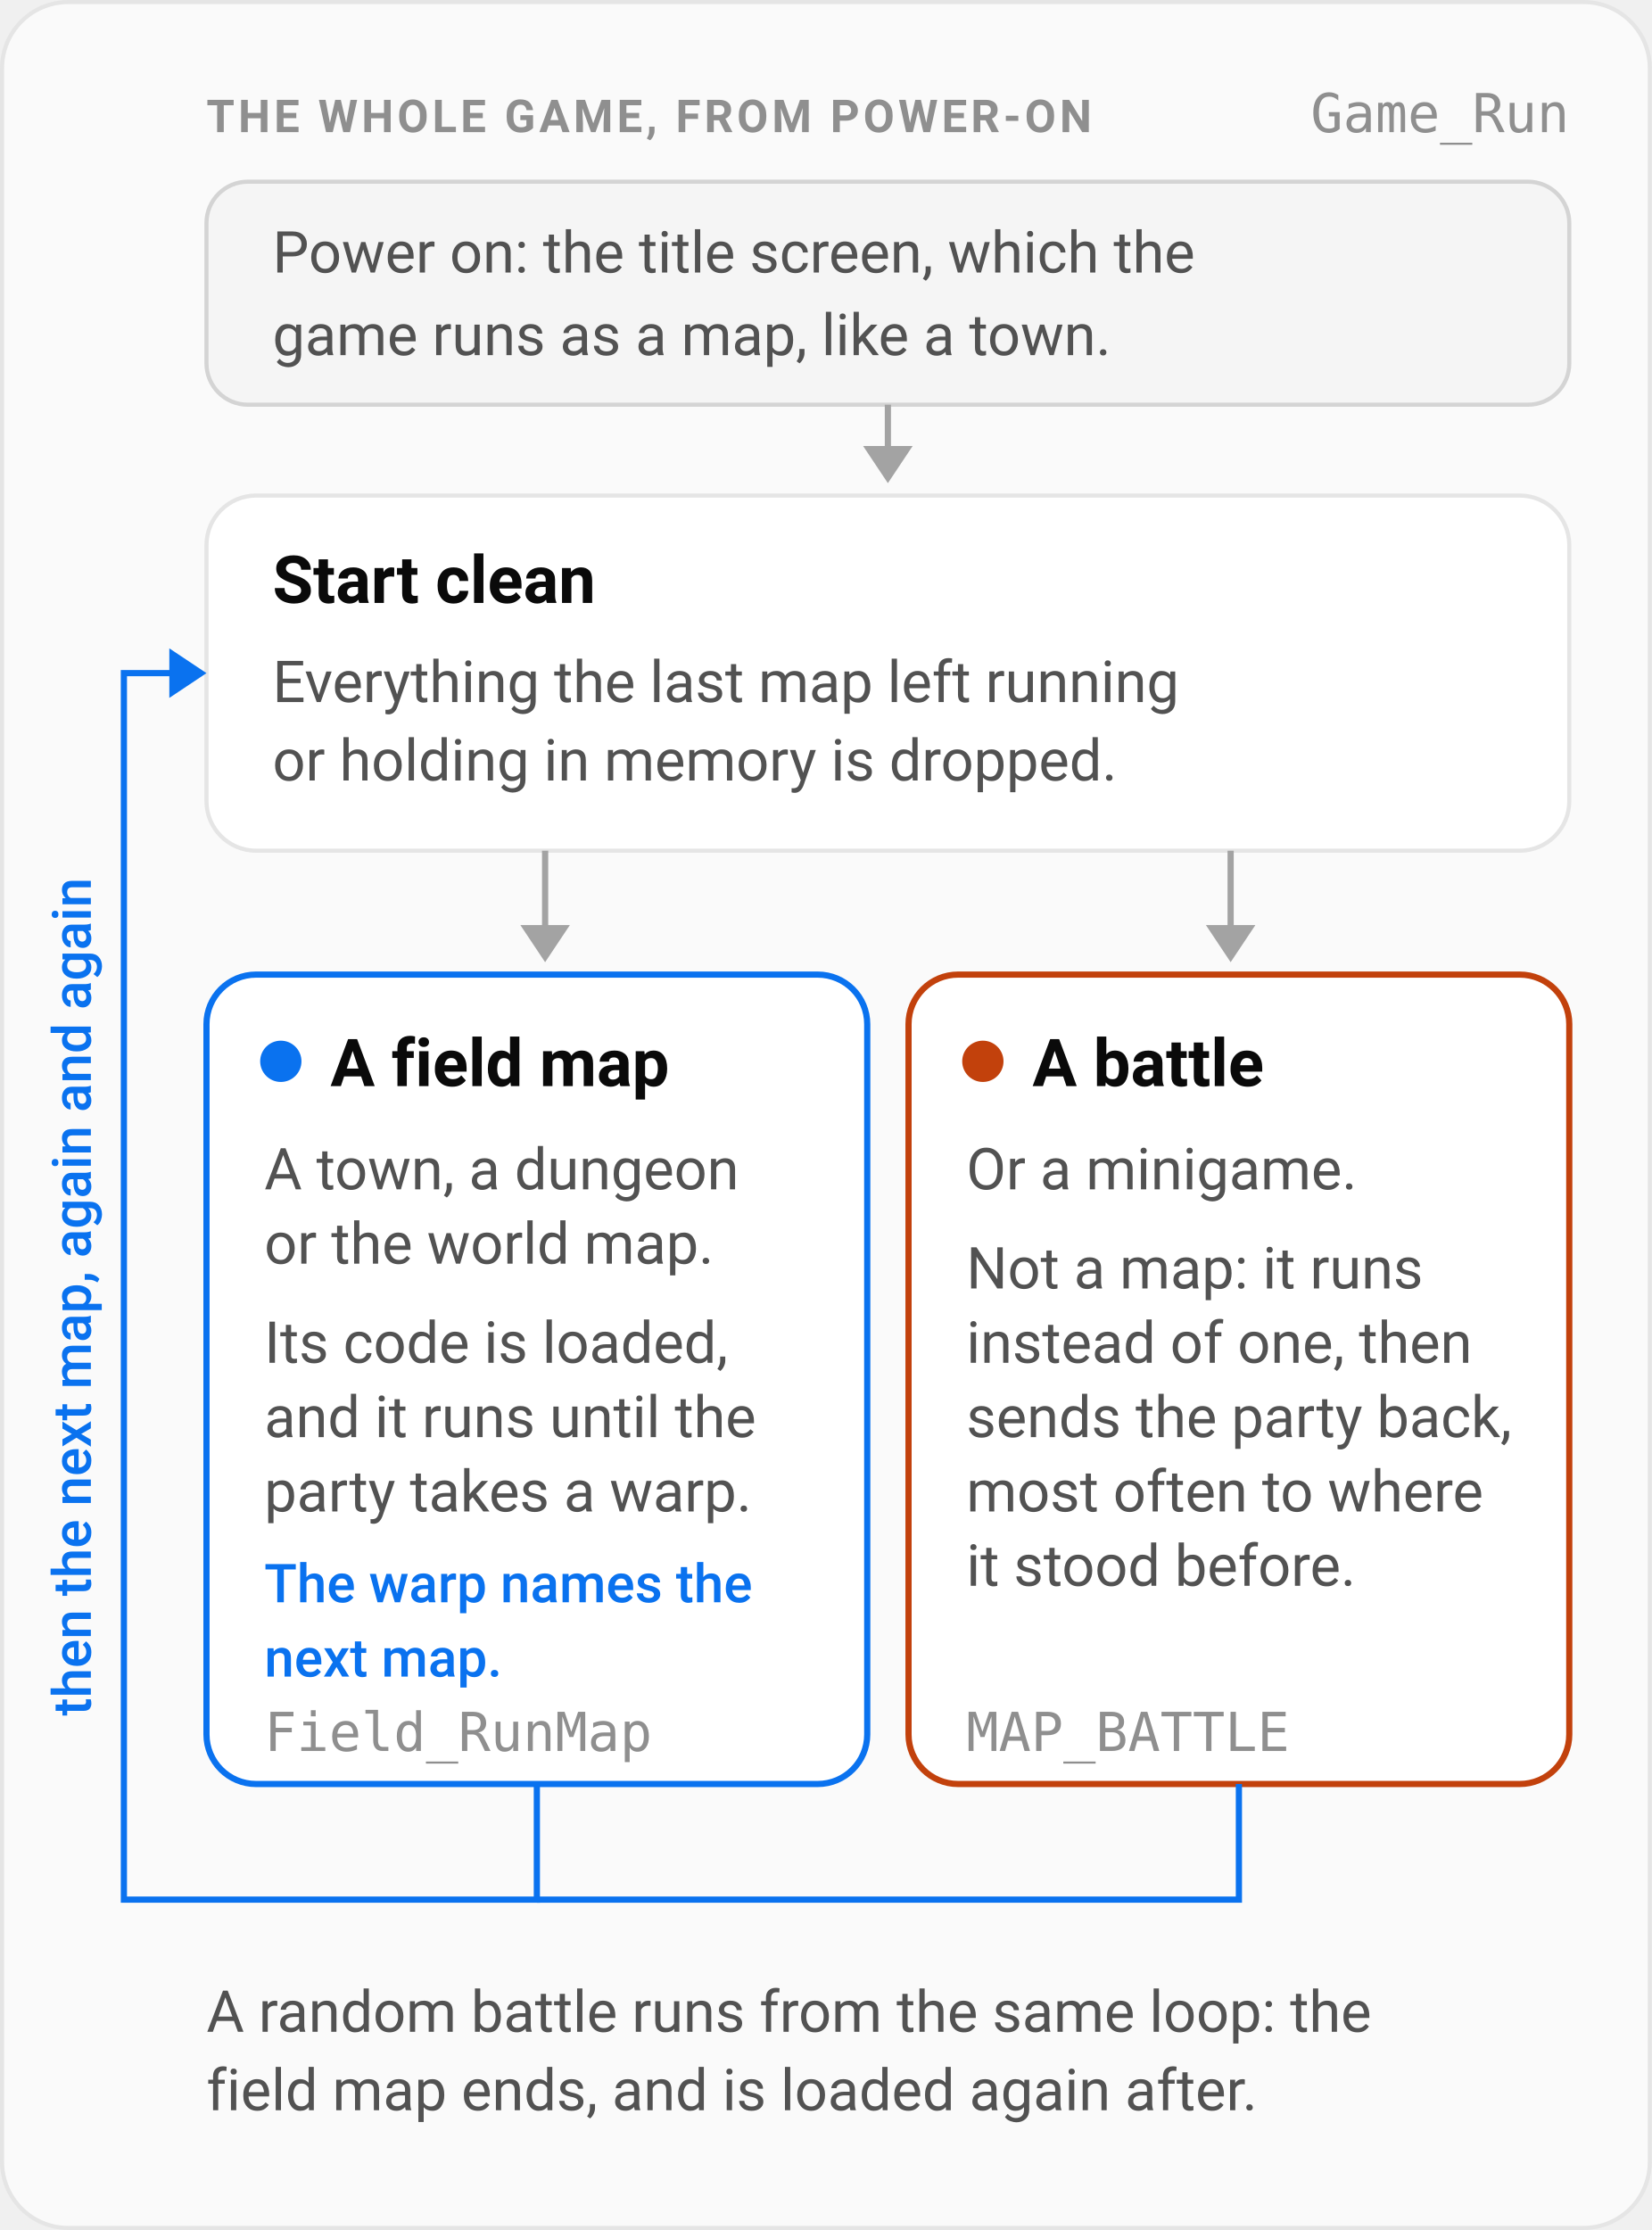
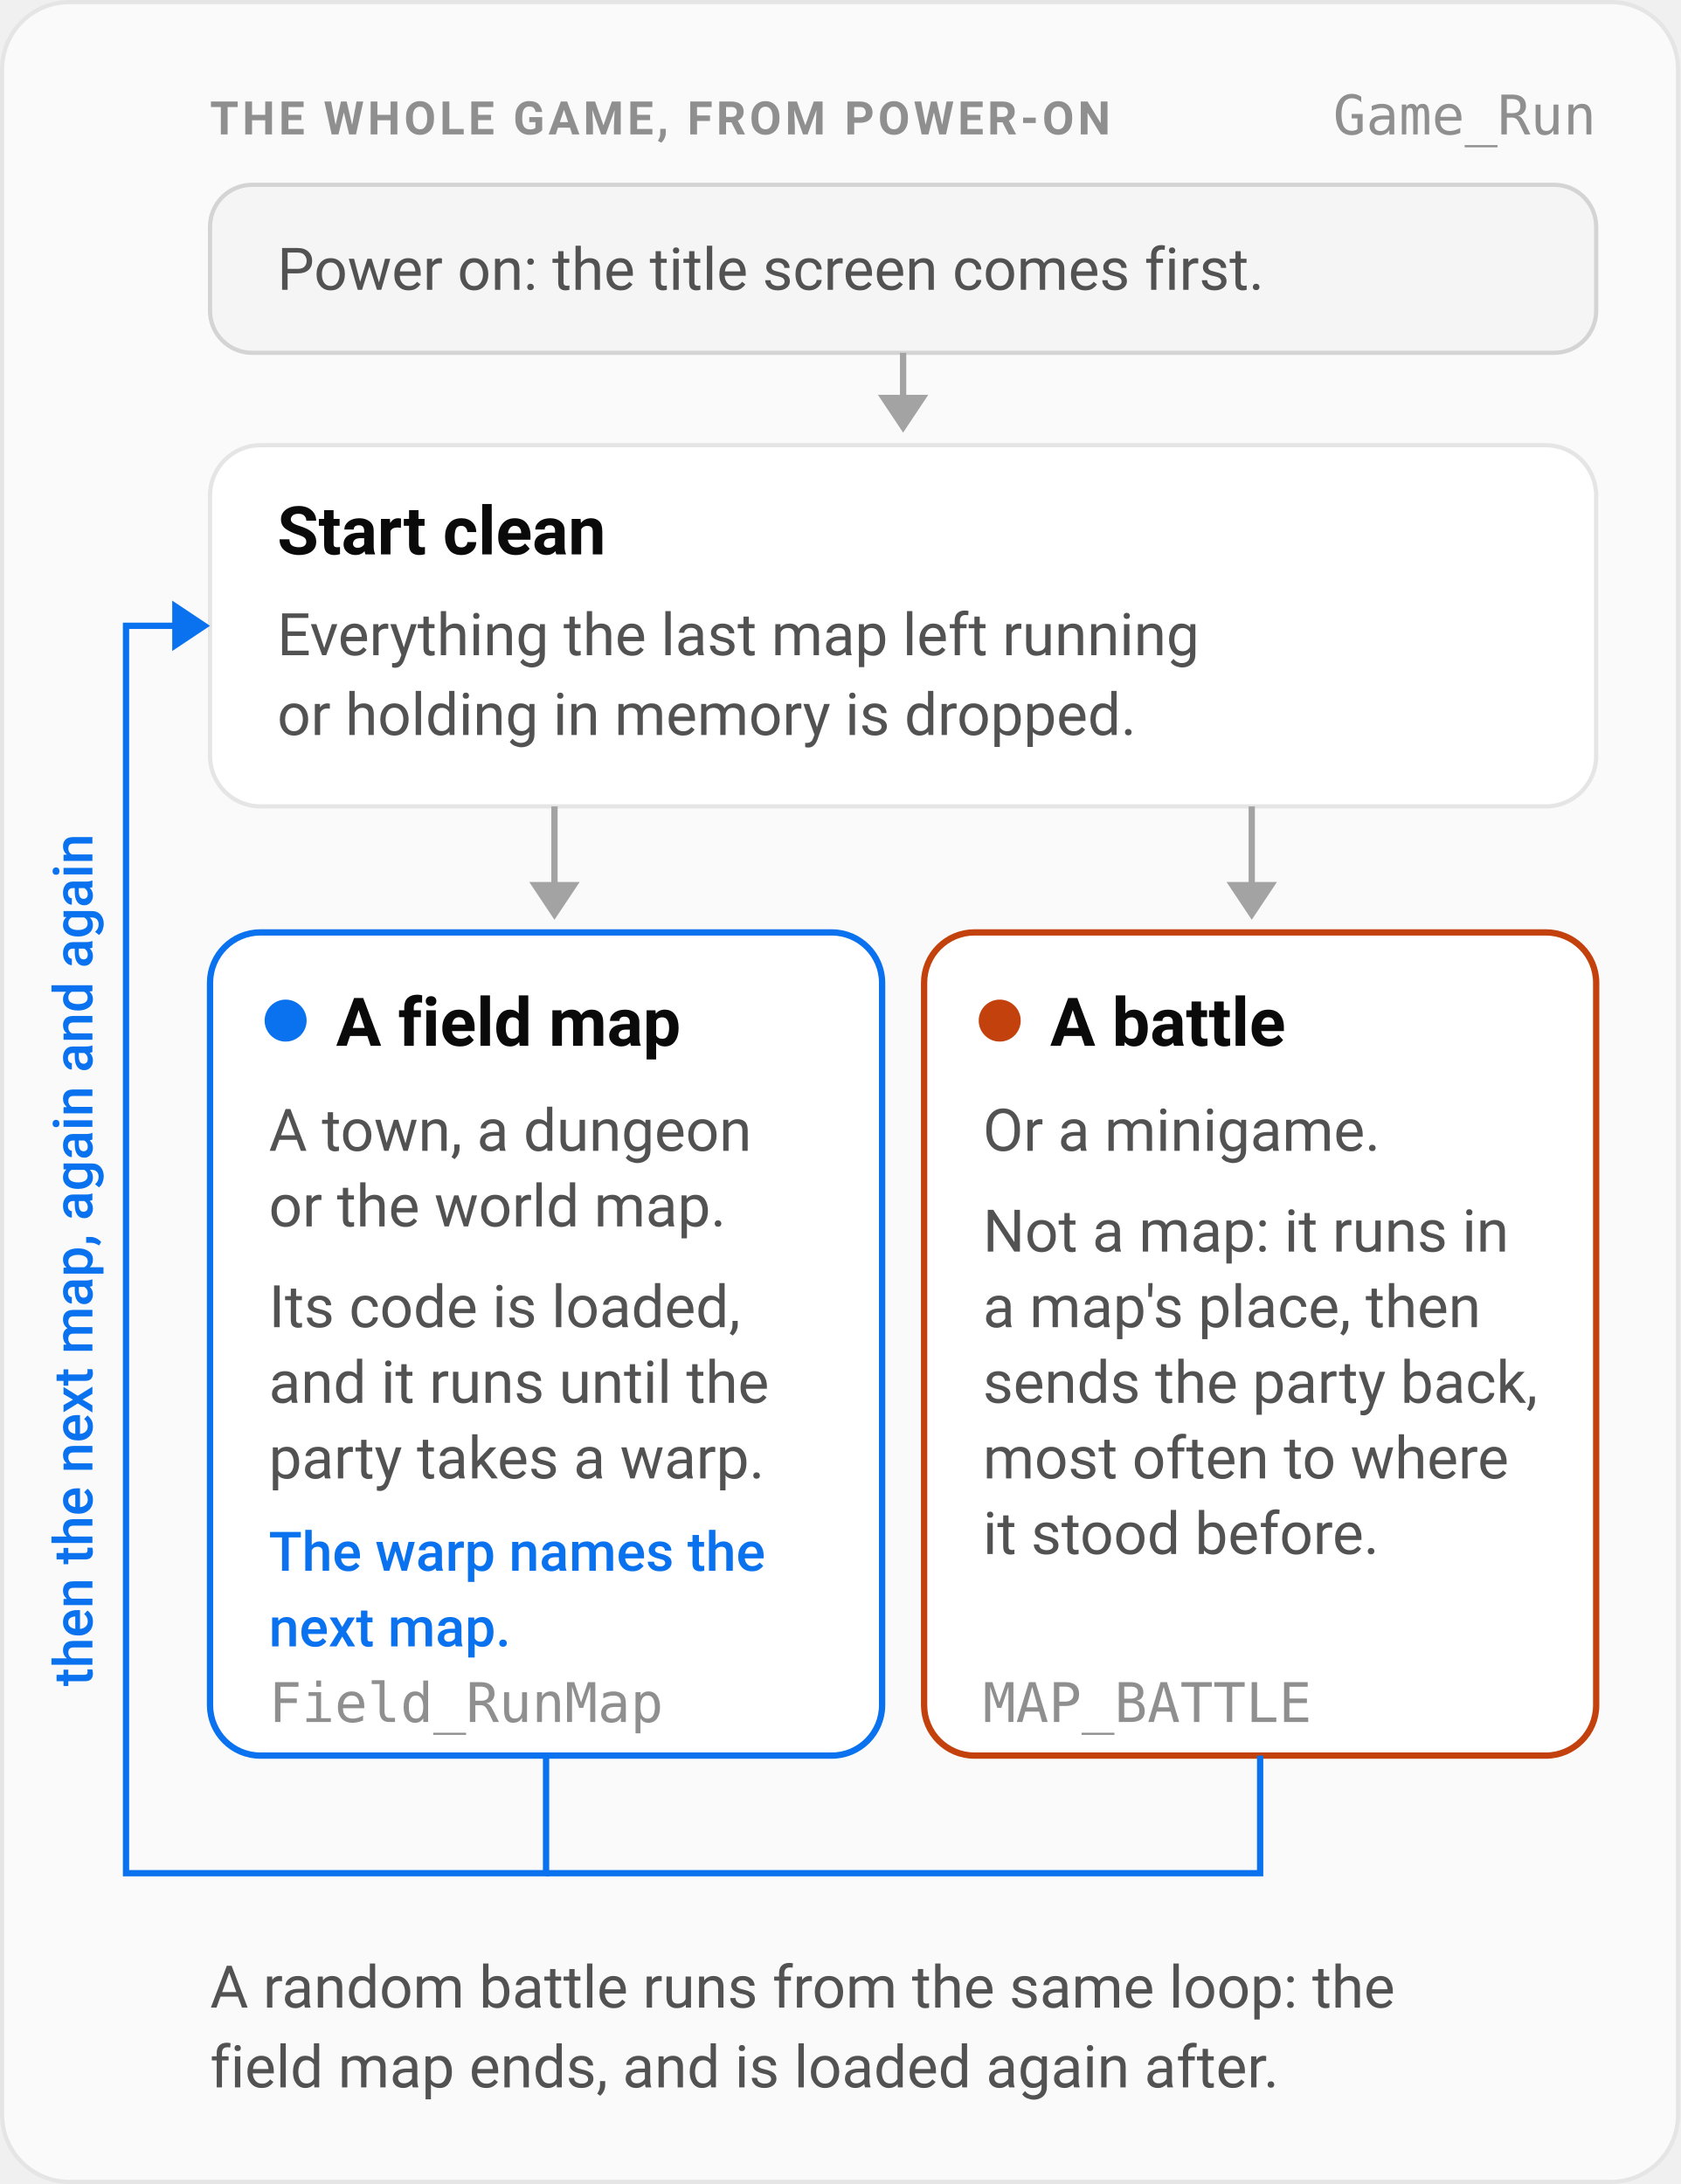
- <svg xmlns="http://www.w3.org/2000/svg" width="480" viewBox="0 0 400 540" role="img" aria-labelledby="title desc">
+ <svg xmlns="http://www.w3.org/2000/svg" width="480" viewBox="0 0 400 520" role="img" aria-labelledby="title desc">
  <style>
    .panel { fill: #fafafa; stroke: #e5e5e5; }
    .card { fill: #ffffff; stroke: #e5e5e5; }
    .card-accent { fill: #ffffff; stroke: #0a72ef; stroke-width: 1.5; }
    .card-battle { fill: #ffffff; stroke: #c2410c; stroke-width: 1.5; }
    .start { fill: #f5f5f5; stroke: #d4d4d4; }
    .h { fill: #0a0a0a; font: 600 16px ui-sans-serif, system-ui, -apple-system, "Segoe UI", Roboto, sans-serif; }
    .p { fill: #525252; font: 400 14px ui-sans-serif, system-ui, -apple-system, "Segoe UI", Roboto, sans-serif; }
    .k { fill: #0a72ef; font: 500 13px ui-sans-serif, system-ui, -apple-system, "Segoe UI", Roboto, sans-serif; }
    .code { fill: #8f8f8f; font: 400 13px ui-monospace, SFMono-Regular, Menlo, Consolas, monospace; }
    .eyebrow { fill: #8f8f8f; font: 600 11px ui-sans-serif, system-ui, -apple-system, "Segoe UI", Roboto, sans-serif; letter-spacing: 0.08em; }
    .wire { fill: none; stroke: #a3a3a3; stroke-width: 1.5; }
    .head { fill: #a3a3a3; }
    .wire-accent { fill: none; stroke: #0a72ef; stroke-width: 1.5; }
    .head-accent { fill: #0a72ef; }
    .dot { fill: #0a72ef; }
    .dotx { fill: #c2410c; }
    @media (prefers-color-scheme: dark) {
      .panel { fill: #0a0a0a; stroke: #262626; }
      .card { fill: #111111; stroke: #2e2e2e; }
      .card-accent { fill: #111111; stroke: #3b8eff; }
      .card-battle { fill: #111111; stroke: #fb8b5e; }
      .start { fill: #1a1a1a; stroke: #333333; }
      .h { fill: #ededed; }
      .p { fill: #a1a1a1; }
      .k { fill: #66a6ff; }
      .code, .eyebrow { fill: #7c7c7c; }
      .wire { stroke: #5c5c5c; }
      .head { fill: #5c5c5c; }
      .wire-accent { stroke: #3b8eff; }
      .head-accent { fill: #3b8eff; }
      .dot { fill: #3b8eff; }
      .dotx { fill: #fb8b5e; }
    }
  </style>
-   <rect class="panel" x="0.5" y="0.5" width="399" height="539" rx="16" />
+   <rect class="panel" x="0.5" y="0.5" width="399" height="519" rx="16" />
  <text class="eyebrow" x="50" y="32">THE WHOLE GAME, FROM POWER-ON</text>
-   <rect class="start" x="50" y="44" width="330" height="54" rx="10" />
-   <text class="p" x="66" y="66">Power on: the title screen, which the</text>
-   <text class="p" x="66" y="86">game runs as a map, like a town.</text>
-   <g transform="translate(0 14)">
-     <path class="wire" d="M 215 84 V 98" />
-     <path class="head" d="M 209 94 h 12 l -6 9 z" />
-     <rect class="card" x="50" y="106" width="330" height="86" rx="12" />
-     <text class="h" x="66" y="132">Start clean</text>
-     <text class="p" x="66" y="156">Everything the last map left running</text>
-     <text class="p" x="66" y="175">or holding in memory is dropped.</text>
-     <path class="wire" d="M 132 192 V 214" />
-     <path class="head" d="M 126 210 h 12 l -6 9 z" />
-     <path class="wire" d="M 298 192 V 214" />
-     <path class="head" d="M 292 210 h 12 l -6 9 z" />
-     <rect class="card-accent" x="50" y="222" width="160" height="196" rx="12" />
-     <circle class="dot" cx="68" cy="243" r="5" />
-     <text class="h" x="80" y="249">A field map</text>
-     <text class="p" x="64" y="274">A town, a dungeon</text>
-     <text class="p" x="64" y="292">or the world map.</text>
-     <text class="p" x="64" y="316">Its code is loaded,</text>
-     <text class="p" x="64" y="334">and it runs until the</text>
-     <text class="p" x="64" y="352">party takes a warp.</text>
-     <text class="k" x="64" y="374">The warp names the</text>
-     <text class="k" x="64" y="392">next map.</text>
-     <text class="code" x="64" y="410">Field_RunMap</text>
-     <rect class="card-battle" x="220" y="222" width="160" height="196" rx="12" />
-     <circle class="dotx" cx="238" cy="243" r="5" />
-     <text class="h" x="250" y="249">A battle</text>
-     <text class="p" x="234" y="274">Or a minigame.</text>
-     <text class="p" x="234" y="298">Not a map: it runs</text>
-     <text class="p" x="234" y="316">instead of one, then</text>
-     <text class="p" x="234" y="334">sends the party back,</text>
-     <text class="p" x="234" y="352">most often to where</text>
-     <text class="p" x="234" y="370">it stood before.</text>
-     <text class="code" x="234" y="410">MAP_BATTLE</text>
-     <path class="wire-accent" d="M 130 418 V 446 H 30 V 149 H 44" />
-     <path class="wire-accent" d="M 300 418 V 446 H 130" />
-     <path class="head-accent" d="M 41 143 v 12 l 9 -6 z" />
-     <text class="k" transform="translate(22 300) rotate(-90)" text-anchor="middle">then the next map, again and again</text>
-     <text class="p" x="50" y="478">A random battle runs from the same loop: the</text>
-     <text class="p" x="50" y="497">field map ends, and is loaded again after.</text>
-   </g>
+   <rect class="start" x="50" y="44" width="330" height="40" rx="10" />
+   <text class="p" x="66" y="69">Power on: the title screen comes first.</text>
+   <path class="wire" d="M 215 84 V 98" />
+   <path class="head" d="M 209 94 h 12 l -6 9 z" />
+   <rect class="card" x="50" y="106" width="330" height="86" rx="12" />
+   <text class="h" x="66" y="132">Start clean</text>
+   <text class="p" x="66" y="156">Everything the last map left running</text>
+   <text class="p" x="66" y="175">or holding in memory is dropped.</text>
+   <path class="wire" d="M 132 192 V 214" />
+   <path class="head" d="M 126 210 h 12 l -6 9 z" />
+   <path class="wire" d="M 298 192 V 214" />
+   <path class="head" d="M 292 210 h 12 l -6 9 z" />
+   <rect class="card-accent" x="50" y="222" width="160" height="196" rx="12" />
+   <circle class="dot" cx="68" cy="243" r="5" />
+   <text class="h" x="80" y="249">A field map</text>
+   <text class="p" x="64" y="274">A town, a dungeon</text>
+   <text class="p" x="64" y="292">or the world map.</text>
+   <text class="p" x="64" y="316">Its code is loaded,</text>
+   <text class="p" x="64" y="334">and it runs until the</text>
+   <text class="p" x="64" y="352">party takes a warp.</text>
+   <text class="k" x="64" y="374">The warp names the</text>
+   <text class="k" x="64" y="392">next map.</text>
+   <text class="code" x="64" y="410">Field_RunMap</text>
+   <rect class="card-battle" x="220" y="222" width="160" height="196" rx="12" />
+   <circle class="dotx" cx="238" cy="243" r="5" />
+   <text class="h" x="250" y="249">A battle</text>
+   <text class="p" x="234" y="274">Or a minigame.</text>
+   <text class="p" x="234" y="298">Not a map: it runs in</text>
+   <text class="p" x="234" y="316">a map's place, then</text>
+   <text class="p" x="234" y="334">sends the party back,</text>
+   <text class="p" x="234" y="352">most often to where</text>
+   <text class="p" x="234" y="370">it stood before.</text>
+   <text class="code" x="234" y="410">MAP_BATTLE</text>
+   <path class="wire-accent" d="M 130 418 V 446 H 30 V 149 H 44" />
+   <path class="wire-accent" d="M 300 418 V 446 H 130" />
+   <path class="head-accent" d="M 41 143 v 12 l 9 -6 z" />
+   <text class="k" transform="translate(22 300) rotate(-90)" text-anchor="middle">then the next map, again and again</text>
+   <text class="p" x="50" y="478">A random battle runs from the same loop: the</text>
+   <text class="p" x="50" y="497">field map ends, and is loaded again after.</text>
  <text class="code" x="380" y="32" text-anchor="end">Game_Run</text>
</svg>
